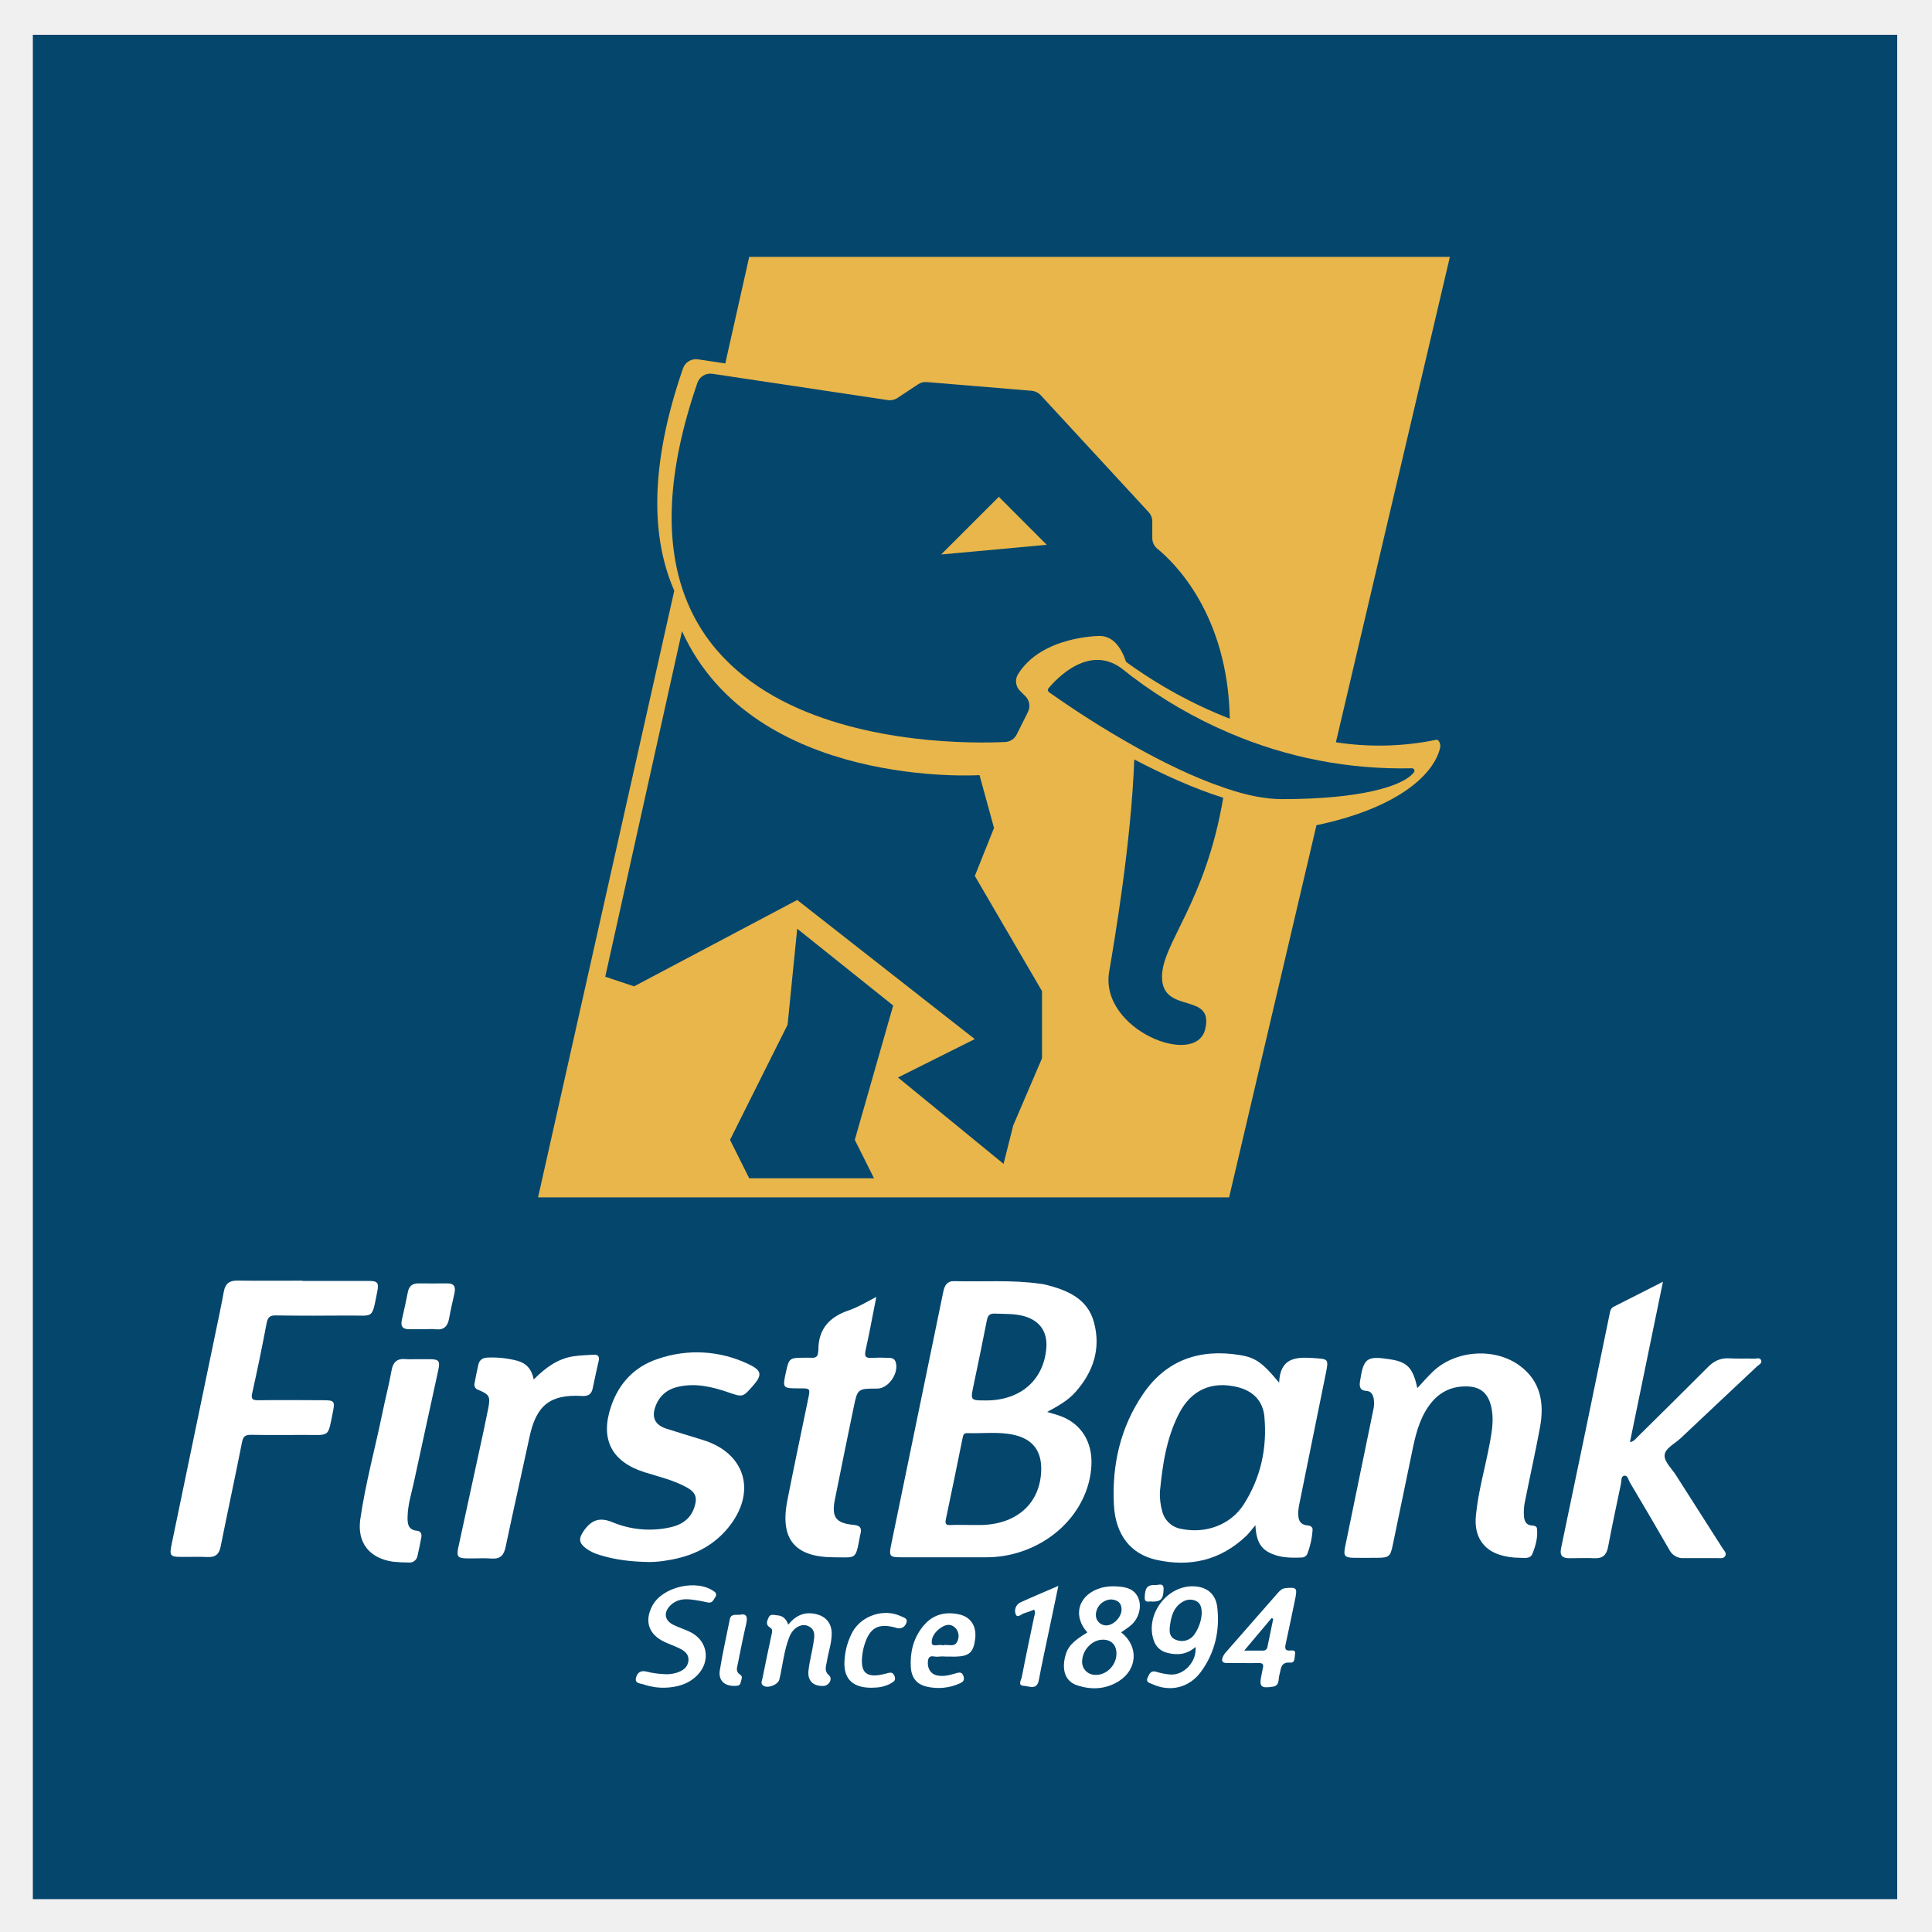
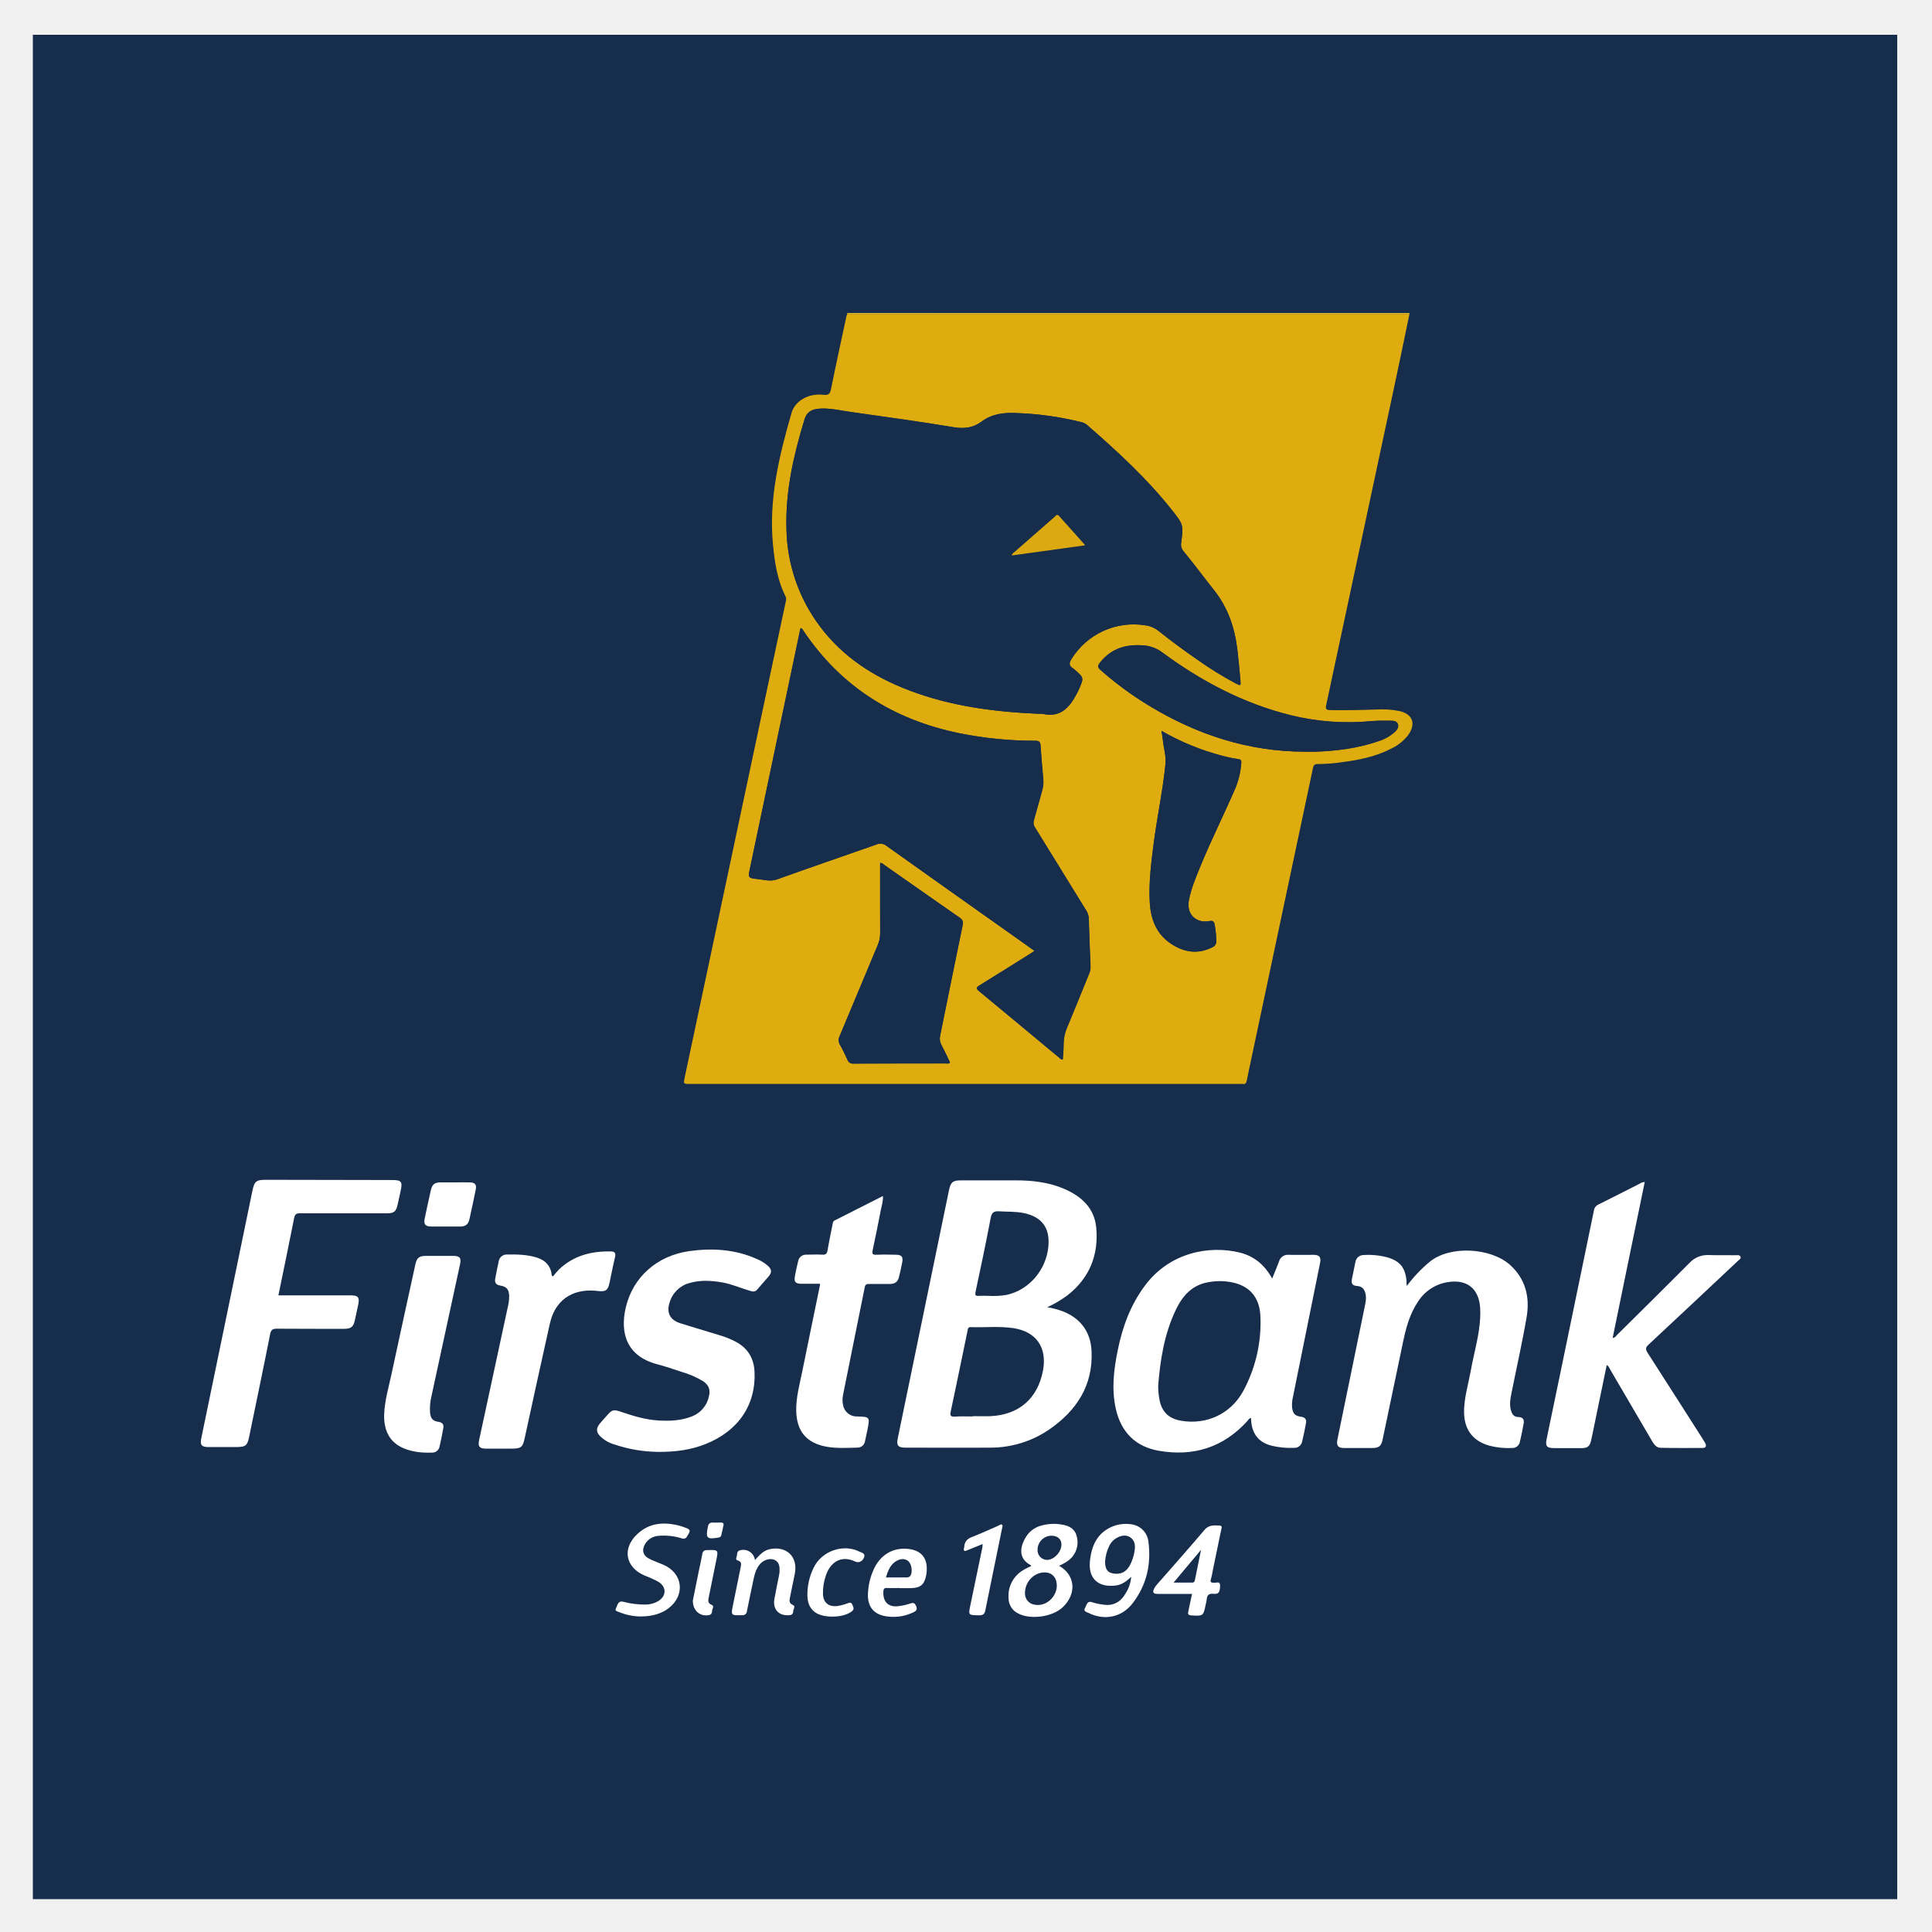
<svg xmlns="http://www.w3.org/2000/svg" viewBox="0 0 1000 1000">
-   <rect x="17" y="18" width="965" height="965" style="fill:#05466d" />
-   <path d="M743.46,382.9a146.11,146.11,0,0,1-52,1.3l59-251.25H387.79l-12.38,55.17L361.31,186a7.09,7.09,0,0,0-7.79,4.67c-17.59,51-16.33,88.09-4.52,115.08l-70.5,314H636.18L681.4,427.13c40.06-8.4,60.39-25,64-40.05C745.88,385.15,744.64,382.59,743.46,382.9Z" style="fill:#e8b64a" />
-   <path d="M599,284a7.15,7.15,0,0,1-2.58-5.51v-8.6a7.14,7.14,0,0,0-1.89-4.82l-55.84-60.5a7.31,7.31,0,0,0-4.61-2.29l-54.4-4.52a6.93,6.93,0,0,0-4.52,1.19l-10.58,7a7.18,7.18,0,0,1-5,1.14l-90.81-13.61a7.09,7.09,0,0,0-7.8,4.67C295.84,387,488.94,385.51,520.18,384.07a7.05,7.05,0,0,0,6.07-3.92l5.81-11.63a7.11,7.11,0,0,0-1.34-8.19L528,357.64a7,7,0,0,1-1.09-8.64c12.22-19.82,42.18-19.82,42.18-19.82,6.51,0,10.93,5,13.76,13.41A239.79,239.79,0,0,0,636.53,372C635.59,318.05,607.77,291.08,599,284Zm-111.87,3L517,257.15,541.8,282Z" style="fill:#05466d" />
-   <path d="M623.76,532.86c-5,19.87-54.64,0-49.67-29.81,2.78-16.39,11.47-67.36,13-109.93.05,0,.15,0,.2.09,14.41,7.51,30.55,14.91,45.85,19.73-9.14,54.25-31.69,75.31-31.69,92.6C601.41,525.41,628.73,513,623.76,532.86Z" style="fill:#05466d" />
-   <path d="M731.81,399.77c-5.51,7.23-27.77,13.86-68.3,13.86-8.55,0-18.28-2-28.42-5.4-.65-.22-1.29-.43-2-.7-15.3-5.19-31.44-13.16-45.85-21.24,0-.06-.15-.06-.2-.11a499.19,499.19,0,0,1-44.11-27.94,1.35,1.35,0,0,1-.2-2c4.12-5,21.46-23.54,38.8-9.52.45.32.84.69,1.34,1.07,1,.85,2.19,1.71,3.43,2.67a238.85,238.85,0,0,0,49.82,28.85l.4.16a226,226,0,0,0,94.24,18.19A1.29,1.29,0,0,1,731.81,399.77Z" style="fill:#05466d" />
-   <path d="M353,326.7,313.28,505.54l14.9,5,84.45-44.71,91.91,72L464.79,557.7l54.65,44.71,5-19.87,14.9-34.78V513l-34.77-59.62,9.93-24.83L507,401.21S390.28,408.66,353,326.7Z" style="fill:#05466d" />
-   <polygon points="412.63 480.7 407.66 530.38 377.86 589.99 387.79 609.86 452.38 609.86 442.44 589.99 462.31 520.44 412.63 480.7" style="fill:#05466d" />
-   <path d="M542,730.82c2.77.86,5.06,1.43,7.24,2.26,10.62,4.08,16.37,13.55,15.66,25.66-1.15,19.78-15.47,37.32-36.13,44.3a56.25,56.25,0,0,1-18.09,3q-22.26,0-44.52,0c-5.55,0-6.07-.63-5-6q13.54-65.79,27.11-131.56c.65-3.13,2-5.46,5.54-5.36,15,.4,30-.78,44.87,1.39a20.14,20.14,0,0,1,2.22.36c11.31,2.82,22,7.12,25.33,19.53,3.7,13.57-.31,25.75-9.61,36.16C552.7,725,547.56,727.8,542,730.82Zm-41,58.5c2.55,0,5.09.08,7.64,0,18.19-.7,29.84-11.61,30.29-28.34.26-10-4.42-16.15-14.18-18.31-8-1.76-16.12-.61-24.18-.89-1.87-.07-2.08,1.32-2.36,2.66-2.84,13.92-5.63,27.86-8.6,41.76-.51,2.41-.15,3.3,2.41,3.17C495,789.21,498,789.32,501,789.32Zm9.34-64.45c17.82,0,29.91-10.51,31.24-27.15.66-8.33-3.33-14.11-11.39-16.44-5-1.43-10.07-1.12-15.14-1.36-3-.14-3.79,1.1-4.29,3.68-2.18,11.15-4.51,22.27-6.83,33.39C502.26,724.87,502.23,724.87,510.31,724.87Z" style="fill:#fff" />
-   <path d="M662.07,715.67c.51-12.49,8-13.39,17.2-12.77,8.53.58,8.57.13,6.82,8.74q-6.65,32.8-13.31,65.61a32.4,32.4,0,0,0-.78,4.88c-.17,3.64.11,7.08,5,7.45,1.34.1,2.52.94,2.39,2.22a41.74,41.74,0,0,1-2.78,12.62,3.28,3.28,0,0,1-3,1.75c-5.88.24-11.76.14-17.08-2.78-4.76-2.61-6.42-7.17-6.73-13.94-2.15,2.52-3.35,4.2-4.82,5.6-13.27,12.6-29.07,16.22-46.58,12.29-13.17-3-21-12.88-21.84-28.36-1.09-20.7,3.36-40.34,15.21-57.62,12-17.54,29.33-23.33,49.9-20C650,702.7,653.55,705.4,662.07,715.67Zm-61.72,56.6a33.33,33.33,0,0,0,1.28,10.24,12.24,12.24,0,0,0,9.78,8.84c12.49,2.64,25.5-2,32.32-12.63,8.83-13.78,12.21-29.18,10.72-45.44-.75-8.14-5.85-13.28-13.73-15.27-13.38-3.36-24.09,1.31-30.42,13.57C603.72,744.33,601.7,758.24,600.35,772.27Z" style="fill:#fff" />
-   <path d="M860.74,663.43c-5.79,28.18-11.4,55.4-17.08,83,2.18-.34,3-1.8,4.08-2.84,12.16-12,24.34-24,36.39-36.1,3.06-3.08,6.42-4.65,10.79-4.41s8.69,0,13,.17c1.25,0,3-.75,3.63.81s-1.12,2.26-2.05,3.12c-13.19,12.43-26.45,24.8-39.62,37.26-3,2.85-8.12,5.19-8.29,8.88-.15,3.33,3.74,6.86,5.91,10.27q12.08,19,24.17,37.9c.75,1.18,2.25,2.35,1.22,4-.83,1.32-2.4,1-3.72,1-5.85,0-11.7,0-17.54,0A7.9,7.9,0,0,1,864,802.1c-6.7-11.69-13.56-23.3-20.44-34.9-.77-1.3-1.05-3.79-3-3.34-1.62.38-1.26,2.77-1.58,4.29-2.29,10.85-4.59,21.69-6.65,32.58-.78,4.12-2.82,6-7,5.8s-8.69,0-13,0c-3.55,0-5.15-1.23-4.31-5.26q12.66-60.45,25.09-121c.32-1.57.46-3.13,2.31-4C843.58,672.2,851.69,668,860.74,663.43Z" style="fill:#fff" />
-   <path d="M733.6,718.48c2.87-3.07,5.29-5.91,8-8.49,11.7-11.23,32.15-12.7,45.16-3,10.84,8.08,12.61,19.5,10.33,31.86-2.39,12.95-5.3,25.81-7.86,38.73a27.06,27.06,0,0,0-.44,7.13c.18,2.46,1.08,4.76,4.21,4.89,1.12,0,2.38.41,2.52,1.5.57,4.56-.66,8.94-2.31,13.07-1.17,2.92-4.32,2.13-6.79,2.13a34.34,34.34,0,0,1-9.76-1.41c-9-2.67-13.7-9.81-12.76-20.09,1.17-12.85,4.89-25.25,7.22-37.91,1.19-6.5,2.3-13,.53-19.58s-5.72-9.53-12.3-9.7c-10.11-.27-17,4.78-21.78,13.23-4.21,7.43-5.66,15.73-7.37,23.93q-4.68,22.43-9.29,44.85c-1.28,6.17-1.94,6.69-8.43,6.7-3.9,0-7.79.06-11.69,0-4.79-.08-5.52-1-4.55-5.75q7.21-35.19,14.48-70.38a15.26,15.26,0,0,0,.32-6.23c-.4-2-1.3-3.87-3.63-4-3.68-.22-3.89-2.33-3.43-5.27,1.81-11.7,3.45-12.95,15.16-11.17C728.37,704.88,731.33,707.84,733.6,718.48Z" style="fill:#fff" />
-   <path d="M156.58,663c11.38,0,22.77,0,34.16,0,4.78,0,5.45.92,4.5,5.7-2.87,14.4-1.71,12.11-14.61,12.22-12.59.1-25.18.14-37.76-.06-3.26-.06-4.3,1-4.89,4.12Q134.58,703,130.56,721c-.72,3.2.14,3.8,3.13,3.76,11.24-.14,22.48-.07,33.71,0,5.46,0,6,.5,5,5.62-2.83,13.93-1.37,12.3-14.57,12.34-9.29,0-18.58.11-27.86-.06-2.89,0-4.07.67-4.68,3.72-3.56,18.06-7.48,36.06-11.08,54.11-.8,4-2.71,5.61-6.74,5.42-4.63-.22-9.28,0-13.93-.06-5.32,0-5.9-.77-4.77-6.2q11.48-55.41,23-110.82c1.4-6.74,2.84-13.48,4.07-20.26.74-4.09,2.84-5.81,7.07-5.74,11.23.17,22.47.05,33.71.05Z" style="fill:#fff" />
-   <path d="M336.25,808.51c-10-.16-18-1.22-25.79-3.63a22.12,22.12,0,0,1-7.24-3.51c-3.77-2.94-3.72-5.2-1-9.1,3.91-5.53,8.12-7.14,14.81-4.36a49.67,49.67,0,0,0,30,2.61c5.9-1.29,10.44-4.4,12.42-10.48,1.58-4.87.64-7.58-3.9-10.11-6.87-3.84-14.53-5.57-21.94-7.91-17-5.4-23.09-17-17.35-34,4.1-12.14,12.17-20.68,24.31-24.68a61.6,61.6,0,0,1,46.82,2.73c7,3.27,7.26,5.65,2.27,11.3-5.2,5.88-5.2,5.89-12.75,3.28-8.3-2.86-16.71-4.84-25.56-2.94-5.86,1.25-10,4.57-12.09,10.27s-.25,9.57,5.64,11.49c6.27,2,12.59,3.91,18.89,5.85,22.22,6.84,28.08,27.15,13.08,45.47-8.12,9.92-18.94,14.87-31.34,16.82A55,55,0,0,1,336.25,808.51Z" style="fill:#fff" />
-   <path d="M453.58,671.3c-2,9.89-3.54,18.72-5.52,27.45-.75,3.31-.05,4.33,3.28,4.07a83.88,83.88,0,0,1,8.54,0c1.5,0,3,.23,3.65,2,2,5.68-3.54,13.87-9.42,13.91-10.18,0-10.25,0-12.27,9.79q-4.93,23.76-9.69,47.56c-1.85,9.26.45,12.32,9.79,13.21,2.8.27,4.23,1.32,3.51,4.3-.1.44-.22.87-.3,1.31-2.37,12.73-1.8,11.14-13.22,11.16-20.59,0-28.38-9.36-24.37-29.62,3.45-17.49,7.15-34.93,10.75-52.38,1.13-5.46,1.16-5.45-4.59-5.45-8.76,0-8.76,0-6.84-8.75,1.48-6.7,1.92-7.07,8.57-7.09,1.5,0,3-.1,4.49,0,2.2.18,3.46-.59,3.5-2.93,0-.29.16-.59.15-.88-.11-11,5.68-17.34,15.82-20.75C444,676.68,448.25,674,453.58,671.3Z" style="fill:#fff" />
-   <path d="M276.26,714c6.12-6.11,12.47-10.79,20.66-12,3.39-.49,6.85-.58,10.28-.81,2.43-.16,3.19,1,2.66,3.32-1.07,4.67-2.12,9.35-3.06,14.05-.62,3.06-2.31,4.17-5.41,4-16.55-1-23.79,4.74-27.29,21.11-4.07,19-8.4,38-12.41,57.08-.9,4.28-2.75,6.27-7.26,5.94-4-.29-8.09,0-12.14-.06-5.42,0-6.13-.84-5-6q5.11-23.72,10.29-47.42c1.74-8,3.53-16.1,5.12-24.18,1.23-6.25.61-7.23-5.12-9.64a2.74,2.74,0,0,1-2-3.13q.89-5.09,2.07-10.12c.57-2.38,2.4-3.4,4.69-3.45a51.14,51.14,0,0,1,15.58,1.68C272.45,705.65,275.23,708.71,276.26,714Z" style="fill:#fff" />
-   <path d="M215.71,703.51c2.1,0,4.19,0,6.29,0,5.23,0,5.91.83,4.83,5.78-4.16,19.16-8.39,38.3-12.51,57.47-1.28,6-3.2,11.88-3.35,18.07-.09,3.52,0,7.07,5,7.5,1.79.16,2.43,1.69,2.12,3.37-.61,3.23-1.27,6.46-2,9.66a4.16,4.16,0,0,1-4.63,3.39,77.18,77.18,0,0,1-8.07-.42c-12.2-1.78-18.66-9.82-16.89-22.07,2.7-18.68,7.74-36.9,11.53-55.37,1.47-7.19,3.34-14.29,4.63-21.51.78-4.38,2.85-6.31,7.28-5.91C211.8,703.66,213.76,703.51,215.71,703.51Z" style="fill:#fff" />
-   <path d="M219.38,688c-2.39,0-4.79-.06-7.19,0-3.49.11-5.05-1.19-4.17-4.89,1.15-4.8,2.11-9.65,3.12-14.48.61-2.93,2.33-4.37,5.35-4.35,4.94,0,9.89.1,14.83,0,3.87-.1,4.62,1.86,3.9,5.14-1,4.38-2,8.76-2.8,13.17-.72,3.82-2.6,5.88-6.75,5.46C223.6,687.78,221.48,688,219.38,688Z" style="fill:#fff" />
-   <path d="M643.34,860.8c-2.55,0-5.1-.09-7.64,0-3.7.16-3.66-1.64-2.28-4.15a12.91,12.91,0,0,1,1.67-2.11q13-14.88,26.06-29.75c1.19-1.35,2.29-2.61,4.37-2.8,5.52-.49,6-.06,4.93,5.29q-2.43,11.88-5,23.73c-.46,2.15-.35,3.54,2.41,3.29,1.12-.1,2.82-.21,2.47,1.6s.13,4.87-2.37,4.66c-5.36-.44-4.82,3.34-5.77,6.48-.65,2.17.33,5.4-3.45,6-6.12.92-7.12,0-5.78-6.1.25-1.17.39-2.37.7-3.53.54-2-.21-2.7-2.22-2.62C648.74,860.88,646,860.8,643.34,860.8Zm.66-6.46c4.15,0,6.81,0,9.47,0a2.19,2.19,0,0,0,2.55-1.89q1.47-7.28,3-14.55l-.85-.38Z" style="fill:#fff" />
-   <path d="M580.3,844.9c9.13,7.08,8.55,19.19-1.28,25.32-6.75,4.21-14.2,4.55-21.6,2.06-5.76-1.93-7.86-7.41-6.18-14.53,1.25-5.3,3.77-8.08,11.58-12.81-8.05-9-4.42-20,7.56-23.2a25.54,25.54,0,0,1,8-.59c4.67.25,9,1.35,10.94,6.29,1.74,4.52,0,10.48-4,13.84C583.78,842.6,582,843.68,580.3,844.9Zm-2.44,11.46c.19-4.63-2.38-7.55-6.74-7.67-5.5-.15-10.64,4.9-11,10.82a6.74,6.74,0,0,0,6.66,7.39C572.38,867.25,577.63,862.27,577.86,856.36Zm-2.65-28.5a8.25,8.25,0,0,0-8,7.73,5.36,5.36,0,0,0,5.46,5.72c3.81-.09,7.92-4.39,7.85-8.36C580.48,829.4,578.17,828.12,575.21,827.86Z" style="fill:#fff" />
-   <path d="M618.83,852.46c-4.43,3.89-9.42,4.46-14.79,3a9.51,9.51,0,0,1-6.89-6.48c-4.41-12.87,6.34-27.88,20-27.92,7.28,0,12.12,3.76,12.93,11,1.35,12-1.24,23.32-8.4,33.17-6.11,8.4-16,10.72-25.2,6.48-1.33-.61-3.6-.89-2.48-3.32.85-1.87,1.61-4,4.56-3.06a33.79,33.79,0,0,0,7,1.39C612.72,867.34,619.47,860.19,618.83,852.46ZM622,835.4c.07-3.31-.58-5.65-3-6.78-2.8-1.29-5.59-.59-8,1.21-3.61,2.7-4.71,6.74-5.34,10.93-.47,3.21-.69,6.6,3,8a7.83,7.83,0,0,0,9.57-2.81A21.21,21.21,0,0,0,622,835.4Z" style="fill:#fff" />
-   <path d="M344.08,873.56a31.82,31.82,0,0,1-10.87-1.68c-1.65-.63-4.84-.33-4-3.51.7-2.79,2.6-4,5.78-3.07a43.28,43.28,0,0,0,8,1.18,18.09,18.09,0,0,0,7.13-.63c3.16-1,5.89-2.69,6.2-6.32s-2.37-5.27-5.16-6.59c-2.43-1.16-5-2-7.43-3.19-8.07-3.88-10.27-10.74-6.06-18.66,5.24-9.83,23-13.89,31.91-7.37a1.91,1.91,0,0,1,.59,3c-.91,1.51-1.53,3.26-4,2.68a73.55,73.55,0,0,0-8.84-1.52c-3.69-.41-7.21.17-10.06,2.81-4,3.71-3.44,8.08,1.42,10.41,2.69,1.29,5.57,2.21,8.28,3.48,9.2,4.32,11.15,15,4.07,22.4C356.17,872,350,873.35,344.08,873.56Z" style="fill:#fff" />
-   <path d="M408,840.91c3.92-4.87,8.5-6.76,14.18-5.5,5.28,1.16,8.28,4.74,8.31,10.16,0,5-1.79,9.69-2.53,14.56-.36,2.34-1.54,4.62,1.11,7,2.1,1.85,0,5.43-2.9,5.52-5.28.18-8.29-2.69-7.7-8,.53-4.74,1.82-9.39,2.56-14.12.52-3.36,1.36-7.11-2.82-8.94-3.38-1.47-7.68.89-9.54,5.45-2.9,7.11-3.49,14.82-5.27,22.23-.68,2.83-6.25,4.93-8.5,3.09-1.33-1.08-.47-2.54-.23-3.75,1.46-7.34,3-14.65,4.57-22,.3-1.47,1-3.22-.55-4.12-2.72-1.58-1.58-3.64-.8-5.4.85-1.92,2.8-1.12,4.4-1C405.08,836.26,406.9,837.8,408,840.91Z" style="fill:#fff" />
-   <path d="M489.58,857.43a19.35,19.35,0,0,0-4,.05c-1.85.4-4.79-1.64-5.27,2.18s1.4,6.86,4.78,7.55c3.18.66,6.25-.1,9.29-1,1.73-.52,3.46-1.23,4.33,1.36s-.82,3.27-2.5,4a26.78,26.78,0,0,1-16.73,1.39c-5-1.22-7.72-4.55-8.05-10.11-.44-7.52,1.28-14.62,6-20.68,4.92-6.37,11.54-8.27,19.22-6.51,5.91,1.36,8.9,6.18,8.1,12.62-.87,7-3.06,9-10.16,9.19C492.88,857.45,491.23,857.42,489.58,857.43ZM488,851.61c2.63-.83,6.36,1.58,7.73-2.57a6,6,0,0,0-1.79-6.93c-2.18-1.75-4.55-1.14-6.67.21-2.92,1.86-5.25,4.85-5,8C482.48,852.73,486,850.9,488,851.61Z" style="fill:#fff" />
-   <path d="M535.25,833.15a41.4,41.4,0,0,1-5,1.81c-1.53.36-3.58,2.83-4.5.64a4.87,4.87,0,0,1,2.35-6.18c6.19-2.82,12.48-5.44,19.7-8.57-1.73,8.28-3.26,15.54-4.77,22.81-1.8,8.63-3.71,17.24-5.32,25.91-1,5.5-5.17,3.13-7.83,3-3.31-.15-1.27-3-1-4.54,2-10.41,4.24-20.8,6.38-31.19C535.57,835.7,536.09,834.54,535.25,833.15Z" style="fill:#fff" />
-   <path d="M451,873.57c-10.22,0-14.87-5.12-13.79-15.25a35.23,35.23,0,0,1,4.08-13.69c4.75-8.48,16.33-12.24,25-8.08,1.4.67,3.95,1.12,2.75,3.67a3.89,3.89,0,0,1-5.11,2.35c-9.39-2.69-13.87-.12-16.66,9.33a26,26,0,0,0-.77,3.5c-1.65,10.56,1.78,13.61,12.14,10.83,1.75-.47,3.48-1.19,4.4,1.36s-1,3.13-2.5,4C457.77,873,455.15,873.55,451,873.57Z" style="fill:#fff" />
-   <path d="M382.77,835.82c4-.91,4.21,1.36,3.42,4.83-1.57,6.84-2.95,13.72-4.31,20.6-.39,2-1.26,4,1.23,5.56,1.63,1,.5,2.75.23,4.12-.35,1.72-1.81,1.66-3.19,1.69-5.26.08-8.41-2.89-7.57-8.12,1.42-8.84,3.42-17.58,5.16-26.36C378.29,835.38,380.44,835.86,382.77,835.82Z" style="fill:#fff" />
-   <path d="M596.41,829c-1.29-.52-4,1.29-3.91-2.29.17-5,1.35-6.49,5.68-6.31,1.54.06,4.21-1.36,4.1,2.19C602.13,827.6,600.94,829,596.41,829Z" style="fill:#fff" />
+   <rect x="17" y="18" width="965" height="965" style="fill:#162d4c" />
+   <path d="M438.53,162.49l0-.49h291l0,.51Z" style="fill:#e4b935" />
+   <path d="M438.53,162.49l291,0c-2.2,10.58-4.36,21.17-6.61,31.74Q710,254.9,697,315.53c-3.5,16.43-7,32.87-10.54,49.28-.45,2-.25,2.71,2,2.74,8,.12,16,0,24-.31a47.22,47.22,0,0,1,11.69.76c7,1.48,8.95,6.53,4.76,12.4a23.88,23.88,0,0,1-8.88,7.12c-7.89,4.07-16.43,5.81-25.12,6.94a86.47,86.47,0,0,1-12.94,1c-1.68,0-2.11.78-2.39,2.13q-4,19-8.07,38.08L646.82,552.09c-.5,2.36-1,4.71-1.47,7.09-.24,1.34-.72,2.15-2.25,1.87a6.51,6.51,0,0,0-1.25,0H357.12c-3.44,0-3.43,0-2.69-3.52q21.38-100.68,42.74-201.36,4.77-22.46,9.57-44.9a3.63,3.63,0,0,0-.16-2.63c-4.25-8.41-5.6-17.54-6.49-26.76-2.27-23.44,3.18-45.83,9.57-68.05,1.85-6.4,8.81-10.34,16.4-9.48,2.79.31,3.59-.45,4.11-3.09,2.53-12.64,5.3-25.23,8-37.84A5.53,5.53,0,0,1,438.53,162.49Zm99,207a10.46,10.46,0,0,1,2.24,0c9.14,2.08,13.82-3.32,17.52-10.37.42-.81.85-1.63,1.21-2.46,2.57-5.85,2.56-5.86-2.17-10a8,8,0,0,0-1-.8c-2.07-1.26-2.06-2.61-.79-4.67a37.85,37.85,0,0,1,38.37-17.53,13.87,13.87,0,0,1,6.91,3c6.5,5.21,13.22,10.12,20.08,14.86a184.26,184.26,0,0,0,19.72,12.21c2.53,1.32,2.67,1.26,2.44-1.46q-.66-7.71-1.53-15.41c-1.29-11.54-4.78-22.17-12.16-31.44-5.29-6.64-10.32-13.49-15.72-20.05a5.06,5.06,0,0,1-1.29-4.26c1.2-9.46,1.22-9.52-4.68-17-13-16.48-28.44-30.6-44.22-44.34a7.34,7.34,0,0,0-3.16-1.38A160.58,160.58,0,0,0,526,213.82c-6.52-.3-12.56.42-17.91,4.42-4.37,3.27-9,3.81-14.49,2.9-17.72-2.95-35.53-5.37-53.32-7.89-5.18-.73-10.31-2-15.6-1.74-4.55.21-7.08,1.79-8.23,5.54-5.67,18.52-10,37.31-9.37,56.86a86.34,86.34,0,0,0,17.08,50c12,16.18,28.24,26.56,46.81,33.59C492.38,365.58,514.76,368.47,537.48,369.45Zm-2,122.73c-1.05.69-1.74,1.15-2.44,1.59-8.67,5.44-17.33,10.9-26.05,16.26-1.76,1.08-1.84,1.64-.2,3,14,11.55,27.94,23.19,41.91,34.79.35.3.67.81,1.41.46.15-2.58.45-5.23.41-7.88a21.12,21.12,0,0,1,1.85-8.68c3.89-9.28,7.61-18.63,11.43-27.94a8.17,8.17,0,0,0,.65-3.62c-.34-8.24-.66-16.48-.91-24.72a8.09,8.09,0,0,0-1.31-4.19c-8.84-14.3-17.62-28.63-26.49-42.92a4.44,4.44,0,0,1-.56-3.94c1.48-5.11,2.82-10.26,4.29-15.38a16.44,16.44,0,0,0,.5-6.16c-.52-5.64-1-11.28-1.39-16.93-.11-1.88-.64-2.5-2.63-2.51a199.44,199.44,0,0,1-39.44-3.91c-33.81-7-61.06-23.92-80.5-52.79-.39-.57-.58-1.39-1.62-1.62-.11.47-.23.93-.33,1.39q-12.94,61.38-25.87,122.78c-1.08,5.11-1.08,5.17,4.06,5.71,3.32.35,6.48,1.41,10,.13,17.05-6.13,34.21-11.95,51.31-18a5,5,0,0,1,5.24.66q34.05,24.3,68.24,48.42Zm-79.94-45.57c0,12.24,0,24.31,0,36.39a14.93,14.93,0,0,1-1.19,6c-6.6,15.71-13.12,31.46-19.74,47.17a4.74,4.74,0,0,0,.18,4.67c1.4,2.46,2.64,5,3.79,7.59a3,3,0,0,0,3.17,2.06c15.92-.09,31.83,0,47.74-.07.69,0,1.48.32,2.22-.49-1.46-3-2.87-6.11-4.45-9.11a6.65,6.65,0,0,1-.68-4.75c3.9-19.06,7.7-38.15,11.66-57.2.4-1.89,0-2.83-1.5-3.88q-19.58-13.63-39.09-27.36A3.41,3.41,0,0,0,455.51,446.61Zm220.15-57.54c1.83,0,3.66.06,5.49,0,10.93-.44,21.72-1.79,32.12-5.39a22.72,22.72,0,0,0,8.64-4.83c1.18-1.13,2.25-2.46,1.56-4.17-.61-1.52-2.26-1.63-3.64-1.64-3.33,0-6.68-.09-10,.21A124.72,124.72,0,0,1,668,370.18c-24.36-6.05-46.07-17.54-66.15-32.3a18.1,18.1,0,0,0-9-3.71c-9.37-1-17.51,1.17-23.57,8.93-1.12,1.43-1.15,2.34.32,3.64a172.25,172.25,0,0,0,24.89,18.35C619.39,380.27,646.24,389.09,675.66,389.07ZM601.2,378.29c.26,1.74.5,3,.63,4.35.41,4.3,1.82,8.48,1.39,12.86-1.32,13.43-4.18,26.63-5.94,40-1.36,10.41-2.75,20.83-2.19,31.35.45,8.5,3.21,16.16,10.42,21.21,6.8,4.76,14.27,6.21,22.12,2.16a3.13,3.13,0,0,0,1.9-3.16,48.75,48.75,0,0,0-.83-8.43c-.35-1.76-.92-2.22-2.82-1.88-7.06,1.27-11.91-3.81-10.53-10.82,1.21-6.16,3.66-11.9,6-17.67,5.69-13.85,12.45-27.23,18.36-41a42.17,42.17,0,0,0,2.75-12.11c.16-1.36,0-2.06-1.7-2.28a71.49,71.49,0,0,1-8.3-1.72A126.82,126.82,0,0,1,601.2,378.29Z" style="fill:#dfac0f" />
+   <path d="M542.06,676.62a42.31,42.31,0,0,1,8.57,2.32c9.08,3.79,13.92,10.82,14.36,20.41.82,17.71-7.71,30.72-21.79,40.47a53.74,53.74,0,0,1-30.78,9.48c-14.57.11-29.15,0-43.73,0-3.9,0-4.78-1.1-4-4.88q13.23-64.11,26.47-128.22c.9-4.39,2-5.25,6.4-5.25,9.41,0,18.82,0,28.24,0,8.71,0,17.3,1,25.36,4.55,8.74,3.85,15.3,9.89,16.24,19.85,1.34,14.21-3.45,26.16-14.9,35.12A59.09,59.09,0,0,1,542.06,676.62Zm-38.57,56.53V733c3.08,0,6.16.13,9.23,0,14.79-.71,24.49-9.24,27.16-23.78,2.16-11.82-3.58-20-15.37-21.78-7.36-1.09-14.79-.26-22.18-.52-1.22,0-1.29.68-1.46,1.52-.82,4.07-1.67,8.14-2.52,12.2-2.08,10-4.12,20-6.27,30-.44,2-.06,2.75,2.18,2.6C497.32,733,500.41,733.15,503.49,733.15Zm8.3-62.41a40.38,40.38,0,0,0,9.44-.54c11.49-2.63,20.26-12.86,21.4-25,.91-9.65-3.34-15.39-12.79-17.33-4.19-.86-8.44-.62-12.66-.89-2.9-.19-3.88.69-4.43,3.58-2.41,12.72-5.08,25.39-7.8,38.06-.43,2,.17,2.23,1.85,2.12S510.12,670.74,511.79,670.74Z" style="fill:#fff" />
+   <path d="M658.47,661.78c1.31-3.25,2.52-6,3.52-8.77a4.71,4.71,0,0,1,5.06-3.51c4.25.09,8.5,0,12.75,0,3.15,0,4.07,1.17,3.47,4.18q-7,34.59-14,69.19a17.35,17.35,0,0,0-.48,5.7c.43,3.2,1.5,4.33,4.7,4.75,2,.26,2.84,1.36,2.5,3.24-.57,3.19-1.23,6.37-2,9.52a4,4,0,0,1-4.13,3.32,41.75,41.75,0,0,1-11.9-1.16c-6.15-1.62-9.51-5.59-10.29-12-.09-.73-.12-1.47-.19-2.33-1.08.26-1.46,1.16-2,1.78-12.4,13.54-27.76,18.34-45.66,15.23-12.06-2.1-19.56-9.63-22.26-21.66-2.31-10.25-1.07-20.37,1-30.46,2.44-12,6.55-23.31,14-33.29,12.87-17.39,33.59-21.08,49.35-17.13C649.2,650.27,654.58,654.69,658.47,661.78Zm-59,55.45a39.71,39.71,0,0,0,.58,6.73c1.09,6.64,4.75,10.32,11.39,11.43,13,2.18,25.44-3.47,31.91-15.13a74.38,74.38,0,0,0,9.06-38.37c-.23-9.46-4.72-15.33-12.68-17.66a31.54,31.54,0,0,0-14.33-.55c-8.42,1.42-13.33,7.06-16.77,14.24C602.67,690.34,600.55,703.67,599.47,717.23Z" style="fill:#fff" />
+   <path d="M851.32,611.8Q847.17,632,843,652.12c-2.76,13.43-5.51,26.86-8.29,40.38,1.3-.08,1.72-1,2.33-1.6,12.49-12.37,25-24.72,37.4-37.18a12.72,12.72,0,0,1,10-4.11c4.57.17,9.16,0,13.74.09,1,0,2.26-.27,2.7.73s-.78,1.7-1.47,2.34q-23,21.65-46.14,43.22c-1.62,1.51-1.62,2.45-.47,4.23,9.56,14.81,19,29.7,28.51,44.56.45.7.9,1.41,1.29,2.13.82,1.5.37,2.55-1.33,2.56-7.25,0-14.5.07-21.74-.09-2.17,0-3.42-1.77-4.48-3.58q-10.79-18.54-21.66-37c-.44-.75-.65-1.71-1.76-2.23-2.06,10-4.09,19.87-6.14,29.76-.64,3.1-1.25,6.2-1.95,9.28s-1.87,3.91-4.86,3.93c-4.66,0-9.33,0-14,0-4.16,0-4.94-.92-4.11-4.91,2.56-12.37,5.16-24.74,7.72-37.12Q816.71,667,825,626.61a4,4,0,0,1,2.36-3.16c7.15-3.54,14.24-7.2,21.36-10.79A4.54,4.54,0,0,1,851.32,611.8Z" style="fill:#fff" />
+   <path d="M728.13,665.64a74,74,0,0,1,11.92-12.57c10.51-8.6,31.81-7.26,41.69,1.77,8,7.33,10.17,16.72,8.44,26.9-2.25,13.19-5.24,26.25-7.85,39.38-.57,2.85-1.11,5.74-.32,8.66.55,2.05,1.43,3.7,4,3.68,2.16,0,3,1.32,2.64,3.31-.57,3.18-1.21,6.37-1.95,9.52a3.89,3.89,0,0,1-4,3.18,38.39,38.39,0,0,1-11.88-1.21c-9-2.53-13.44-9-13-19,.29-6.79,2.28-13.27,3.47-19.89,1.62-9,4.33-17.8,4.83-27a43.57,43.57,0,0,0,0-5.48c-.7-10.1-7-14.92-16.91-13.24a22.23,22.23,0,0,0-15.2,10c-4.46,6.54-6.35,14-7.93,21.62q-5.17,24.9-10.43,49.8c-.74,3.5-1.93,4.41-5.51,4.42-4.83,0-9.67,0-14.5,0-3.07,0-4-1.26-3.42-4.28q7-34.21,14.06-68.42c.52-2.52,1.14-5,.38-7.64-.6-2-1.68-3.3-4-3.49-2.79-.23-3.39-1.2-2.83-4s1.12-5.55,1.7-8.31a4.26,4.26,0,0,1,4.33-3.75A38.1,38.1,0,0,1,718,650.78c6.59,1.91,9.34,5.28,10,12.1C728,663.6,728,664.32,728.13,665.64Z" style="fill:#fff" />
+   <path d="M144.09,670.48h15.1c7.5,0,15,0,22.5,0,3.61,0,4.48,1.06,3.77,4.6-.56,2.77-1.16,5.53-1.78,8.29-.79,3.48-2,4.44-5.79,4.44-11.5,0-23,0-34.49-.08-2.19,0-3.1.42-3.57,2.79-3.48,17.62-7.18,35.19-10.79,52.79-1,5-1.8,5.68-7,5.68-4.75,0-9.5,0-14.24,0-3.44,0-4.33-1.11-3.63-4.49q6.3-30.54,12.63-61.06,6.9-33.35,13.76-66.69c1.12-5.44,1.87-6.1,7.49-6.09l65,.12c4.64,0,5.34.85,4.39,5.28-.56,2.6-1.09,5.21-1.71,7.8-.77,3.23-1.91,4.13-5.23,4.13-15,0-30,0-45,0-2,0-2.84.37-3.26,2.5C149.64,643.74,146.86,657,144.09,670.48Z" style="fill:#fff" />
+   <path d="M340.8,751.5a73.55,73.55,0,0,1-23.25-4,17.19,17.19,0,0,1-7-4.21c-2-2.09-2-4-.25-6.24,1.14-1.43,2.41-2.75,3.63-4.13,3-3.43,3.5-3.55,8-2,6.24,2.1,12.52,4,19.15,4.33,5.87.31,11.64.08,17.18-2.18a14.11,14.11,0,0,0,8.66-10.25c.93-3.61-.12-6.1-3.29-8.1a47.07,47.07,0,0,0-10.74-4.62c-4.26-1.38-8.51-2.87-12.84-4-15.5-4.13-19.23-15.82-16.2-29.13,3.61-15.85,16.15-27,32.82-29.38,11.87-1.67,23.59-1,34.77,3.93a20.79,20.79,0,0,1,6.13,3.76c1.86,1.78,2,3.26.4,5.23-2,2.38-4.08,4.62-6.07,7-1,1.17-2.09,1.09-3.37.72-4.87-1.39-9.52-3.52-14.53-4.43-5.71-1-11.43-1.35-17.07.27a14.66,14.66,0,0,0-10.31,10c-1.8,5.35.17,9.17,5.55,10.86,6.66,2.09,13.35,4.07,20,6.1a42.59,42.59,0,0,1,9.63,4c5.62,3.35,8.4,8.38,8.73,14.81.89,17.26-8.4,30.95-25.52,37.67C357.66,750.39,350,751.53,340.8,751.5Z" style="fill:#fff" />
+   <path d="M424.38,664.49c-3.05,0-6.13,0-9.2,0-3.56,0-4.35-.93-3.67-4.34.49-2.45,1-4.89,1.59-7.31a4.11,4.11,0,0,1,4.3-3.43c2.75,0,5.51-.16,8.25,0,1.84.13,2.4-.57,2.69-2.27.76-4.5,1.74-9,2.6-13.47.16-.82.23-1.57,1.14-2,8.23-4.14,16.45-8.32,24.91-12.61.22,2.69-.65,4.94-1.08,7.22-1.31,7-2.74,13.87-4.22,20.79-.39,1.81-.12,2.5,1.95,2.39,3.4-.17,6.83-.08,10.24,0,2.76.05,3.62,1.05,3.13,3.78s-1.08,5.21-1.71,7.79-2.23,3.57-4.74,3.55c-3.58,0-7.17,0-10.75,0-1.28,0-1.93.29-2.21,1.65q-5.57,27.9-11.24,55.76a12.48,12.48,0,0,0,.31,6.42,7.14,7.14,0,0,0,6.94,4.75c6.61.17,6.67.23,5.41,6.74-.39,2-.83,4.07-1.3,6.09a3.86,3.86,0,0,1-3.87,3.29c-5.32.13-10.69.48-16-.46-10.4-1.86-15.55-8-15.73-18.68-.12-7,1.79-13.67,3.16-20.43,3-14.83,6.09-29.65,9.13-44.48A2.78,2.78,0,0,0,424.38,664.49Z" style="fill:#fff" />
+   <path d="M286.31,660.57A46.29,46.29,0,0,1,289.4,657c7.47-7.08,16.6-9.45,26.62-9.26,2,0,2.87.64,2.33,2.89-1.08,4.44-1.91,8.94-2.87,13.41-.85,4-2.16,4.66-6.15,4.17-10.23-1.25-21.42,2.27-24.75,17-4.44,19.7-8.69,39.45-13,59.18-1,4.71-1.88,5.43-6.76,5.42-4.41,0-8.83,0-13.24,0-3.45,0-4.3-1.11-3.57-4.51q7.37-34.26,14.76-68.5a23.83,23.83,0,0,0,.78-6.17c-.16-3.32-1.36-4.7-4.69-5.24-2-.32-2.94-1.44-2.55-3.48.57-3,1.14-6,1.82-9a4.15,4.15,0,0,1,4.21-3.58c5.16-.08,10.33,0,15.34,1.53,4.66,1.42,7.52,4.42,7.92,9.48Z" style="fill:#fff" />
+   <path d="M198.83,732.34c.21-7.13,2.27-13.94,3.75-20.84,4.07-19,8.25-38,12.4-57,.76-3.49,2-4.44,5.5-4.46q7,0,14,0c3.51,0,4.36,1,3.63,4.39q-7.37,34.14-14.79,68.26a27.48,27.48,0,0,0-.73,8.43c.3,3.19,1.43,4.4,4.51,4.86,1.84.28,2.69,1.37,2.38,3.12-.58,3.28-1.24,6.54-2,9.77a3.82,3.82,0,0,1-3.81,3c-5,.16-10-.24-14.7-2.23C202,746.74,198.65,740.88,198.83,732.34Z" style="fill:#fff" />
+   <path d="M548.19,810.46c8.44,4.79,9.18,14.4,2,21.33-5.24,5.1-16.68,6.74-23.18,3.34a8.83,8.83,0,0,1-5-8.07,15.43,15.43,0,0,1,7.71-14.43c1.25-.78,2.62-1.37,3.92-2,0-.19,0-.42-.08-.46-7.11-3.68-5.53-10.43-1.81-15.72a13.24,13.24,0,0,1,7.61-4.91,23.89,23.89,0,0,1,10.4-.4c3.32.55,6.36,1.93,7.39,5.49A11.7,11.7,0,0,1,555,805.84C553.23,807.92,550.89,809.17,548.19,810.46Zm-17.66,14.1a5.77,5.77,0,0,0,4.87,6c6.61,1.42,13-5.34,11.35-12a5.82,5.82,0,0,0-5.7-4.67C535.42,813.65,530.51,818.61,530.53,824.56Zm13.83-29.68a7.27,7.27,0,0,0-7.32,7.23,5,5,0,0,0,4.79,5.3c3.65.06,7.5-4,7.58-7.91C549.46,796.76,547.42,794.9,544.36,794.88Z" style="fill:#fff" />
+   <path d="M594.44,798.14a10.18,10.18,0,0,0-8.39-9.09,18.62,18.62,0,0,0-9.36.73c-8.62,3.11-11.75,10.13-12.56,18.42-.85,8.92,4.33,13.52,13.27,12.48,3.38-.4,5.71-2.29,8.11-4.5a18.47,18.47,0,0,1-2.69,8.21c-2.59,4.68-6.46,7.06-11.94,6.14a28.57,28.57,0,0,1-5.35-1.14c-3-1.13-3.07,1.52-3.92,2.89-1.06,1.71.79,2.08,1.77,2.56,8.27,4.11,17.35,2.34,23-5.16C593.46,820.41,595.94,809.66,594.44,798.14Zm-7.16,4.43a22,22,0,0,1-2.67,8c-1.58,2.59-3.75,4.15-6.94,4-4-.1-5.75-1.89-5.66-6.47a21.19,21.19,0,0,1,2.08-7.82,9.07,9.07,0,0,1,3.56-4.06c2.33-1.35,4.9-2.08,7.31-.54S587.73,799.87,587.28,802.57Z" style="fill:#fff" />
+   <path d="M617,825H599.3c-2.45,0-2.92-.77-1.8-3a10.64,10.64,0,0,1,1.62-2.18c8.09-9.28,16.31-18.45,24.24-27.86,2.33-2.77,5-2.48,7.89-2.33,1.63.08,1,1.43.81,2.31q-2.12,10.38-4.28,20.74a41.8,41.8,0,0,1-1,4.63c-.57,1.76.21,1.86,1.65,1.94,1.13.06,3.14-1,3.09,1.5-.07,3.4-.81,4.48-3.35,4.21s-3.43.74-3.59,3a21.08,21.08,0,0,1-.49,2.44c-1.25,6.12-1.25,6.07-7.5,5.73-1.55-.09-1.83-.71-1.55-2C615.69,831.2,616.3,828.27,617,825Zm4.68-22.84-14.25,17c3.62,0,6.57,0,9.52,0a1.34,1.34,0,0,0,1.52-1.26C619.47,812.9,620.5,807.88,621.67,802.15Z" style="fill:#fff" />
+   <path d="M331.75,836.68a29.46,29.46,0,0,1-11.13-2.2c-.88-.38-2.61-.61-1.82-2s.93-4.09,3.75-3.42a43.77,43.77,0,0,0,11.84,1.46,13.14,13.14,0,0,0,6-1.61c4.65-2.6,4.82-7.56.22-10.27a60,60,0,0,0-7-3.16c-9.87-4.25-11.7-13.88-3.87-21.34,6.3-6,13.89-6.51,21.92-4.45.72.19,1.42.45,2.13.69,3.81,1.31,3.88,1.59,1.8,4.88a2,2,0,0,1-2.66,1,31.64,31.64,0,0,0-12.08-1.32A8.74,8.74,0,0,0,334,799c-2,3.25-1.26,6.2,2.15,7.87,2.31,1.13,4.75,2,7.11,3,10.18,4.32,11.62,15.68,2.88,22.5C342.5,835.17,337.69,836.65,331.75,836.68Z" style="fill:#fff" />
+   <path d="M390.76,807.48c2.33-2.51,4.28-4.88,7.53-5.6,8.81-1.94,14.89,3.94,13.09,12.76-.84,4.15-1.73,8.29-2.53,12.45-.28,1.48-.45,2.81,1.54,3.63,1.56.64.21,2.19.16,3.33a1.8,1.8,0,0,1-1.81,1.94c-5.46.62-8.88-2.89-7.92-8.33.72-4.09,1.6-8.15,2.4-12.23a12,12,0,0,0,.27-2c.07-2.37,0-4.77-2.51-6-2.16-1.07-5.55-.16-7.49,2s-2.83,5-3.43,7.9c-1.16,5.53-2.36,11.05-3.45,16.6a2.19,2.19,0,0,1-2.5,2.09c-5.85.14-5.84.19-4.66-5.54q1.95-9.53,3.87-19.05c.31-1.55.75-3.19-1.54-3.77-1-.26-.78-1.21-.52-1.87.46-1.15-.11-2.82,1.65-3.32A6.07,6.07,0,0,1,390.76,807.48Z" style="fill:#fff" />
+   <path d="M465.71,821.94c-2.16,0-4.34.11-6.49,0-1.6-.1-2,.58-2,2-.21,5.26,2.63,8.05,7.84,7.41a32.49,32.49,0,0,0,6.3-1.44c1.59-.53,2.18,0,2.81,1.35s.35,2.39-1,3.07a23.66,23.66,0,0,1-13.32,2.42c-7.75-.76-11.26-5.25-10.53-13.05a33.53,33.53,0,0,1,3.29-12.2c3.83-7.63,11-11.15,19.22-9.5,4.78,1,7.6,4.13,7.84,9a18.62,18.62,0,0,1-.3,4.47c-1,4.82-3,6.45-7.91,6.55-1.91,0-3.83,0-5.74,0Zm-7.17-5.47h10.67a2.18,2.18,0,0,0,2.1-1c1.08-1.85.57-5.73-1-7.25s-3.91-1.64-6.23-.32C460.83,809.73,459.64,813,458.54,816.47Z" style="fill:#fff" />
+   <path d="M235.37,612c2.66,0,5.32-.06,8,0,2.42.07,3.37,1.18,2.91,3.5q-1.56,7.82-3.3,15.58c-.61,2.67-2,3.76-4.8,3.78-5,0-10,0-15,0-3.12-.05-4-1.24-3.33-4.28,1-4.87,2.08-9.74,3.17-14.59.65-2.9,1.94-3.93,4.85-4,2.49,0,5,0,7.48,0Z" style="fill:#fff" />
+   <path d="M508.61,799.17c-2.7,1.12-5.12,2.13-7.56,3.1-.6.24-1.47.66-1.84.42-.72-.46-.15-1.37-.11-2.09.15-2.6,1.48-4.11,4-5.06,4.58-1.76,9-3.85,13.53-5.78.66-.29,1.39-1,2-.58s.09,1.39,0,2.07c-2.87,14.1-5.79,28.19-8.63,42.29-.38,1.89-1.22,2.57-3.19,2.54-5.69-.08-5.65,0-4.48-5.55,2.08-9.84,4.1-19.7,6.14-29.55C508.54,800.51,508.53,800,508.61,799.17Z" style="fill:#fff" />
+   <path d="M417.91,824.72a31.76,31.76,0,0,1,3.22-13.24c4.17-8.7,15.29-12.61,23.78-8.33,1.08.55,3.09.83,2.38,2.82-.81,2.22-2.78,3.17-4.72,2.25-7.65-3.6-13.06.93-15.11,7.31a26.64,26.64,0,0,0-1.48,9.8c.26,4.14,2.83,6.34,7,6a25.05,25.05,0,0,0,5.78-1.48c1-.33,1.9-.65,2.41.74.42,1.15,1.23,2.15-.14,3.32-4.21,3.59-15.07,3.87-19.4.41C418.47,831.86,417.83,828.42,417.91,824.72Z" style="fill:#fff" />
+   <path d="M358.61,828.47c.92-4.59,2-10,3.13-15.49.58-2.85,1.26-5.68,1.76-8.54a2.18,2.18,0,0,1,2.49-2.1c5.91-.18,5.88-.23,4.7,5.47-1.31,6.35-2.61,12.69-3.86,19.05-.3,1.54-.59,3,1.56,3.83,1.52.58.23,2,.18,3.11s-.35,1.92-1.62,2.17C362.46,836.85,358.61,833.82,358.61,828.47Z" style="fill:#fff" />
+   <path d="M370.74,788.07c1,0,1.77,0,2.51,0s1.41.32,1.26,1.16c-.34,1.87-.76,3.72-1.22,5.56-.18.7-.82.94-1.52,1.07-5.9,1.06-6.58.23-5.38-5.56C367,787.16,369.26,788.34,370.74,788.07Z" style="fill:#fff" />
+   <path d="M537.48,369.45c-22.72-1-45.1-3.87-66.53-12-18.57-7-34.81-17.41-46.81-33.59a86.34,86.34,0,0,1-17.08-50c-.59-19.55,3.7-38.34,9.37-56.86,1.15-3.75,3.68-5.33,8.23-5.54,5.29-.26,10.42,1,15.6,1.74,17.79,2.52,35.6,4.94,53.32,7.89,5.48.91,10.12.37,14.49-2.9,5.35-4,11.39-4.72,17.91-4.42a160.58,160.58,0,0,1,33.31,4.65,7.34,7.34,0,0,1,3.16,1.38c15.78,13.74,31.19,27.86,44.22,44.34,5.9,7.46,5.88,7.52,4.68,17a5.06,5.06,0,0,0,1.29,4.26c5.4,6.56,10.43,13.41,15.72,20.05,7.38,9.27,10.87,19.9,12.16,31.44q.87,7.69,1.53,15.41c.23,2.72.09,2.78-2.44,1.46a184.26,184.26,0,0,1-19.72-12.21c-6.86-4.74-13.58-9.65-20.08-14.86a13.87,13.87,0,0,0-6.91-3,37.85,37.85,0,0,0-38.37,17.53c-1.27,2.06-1.28,3.41.79,4.67a8,8,0,0,1,1,.8c4.73,4.1,4.74,4.11,2.17,10-.36.83-.79,1.65-1.21,2.46-3.7,7-8.38,12.45-17.52,10.37A10.46,10.46,0,0,0,537.48,369.45Zm24.24-87.21-13.51-15.16c-1.13-1.27-1.75,0-2.41.54q-10.26,8.94-20.48,17.94c-.58.51-1.44.85-1.56,1.95Z" style="fill:#162d4c" />
+   <path d="M535.45,492.18l-8.41-6Q492.9,462,458.8,437.79a5,5,0,0,0-5.24-.66c-17.1,6-34.26,11.83-51.31,18-3.55,1.28-6.71.22-10-.13-5.14-.54-5.14-.6-4.06-5.71Q401.09,387.86,414,326.47c.1-.46.22-.92.33-1.39,1,.23,1.23,1.05,1.62,1.62,19.44,28.87,46.69,45.83,80.5,52.79a199.44,199.44,0,0,0,39.44,3.91c2,0,2.52.63,2.63,2.51.35,5.65.87,11.29,1.39,16.93a16.44,16.44,0,0,1-.5,6.16c-1.47,5.12-2.81,10.27-4.29,15.38a4.44,4.44,0,0,0,.56,3.94c8.87,14.29,17.65,28.62,26.49,42.92a8.09,8.09,0,0,1,1.31,4.19c.25,8.24.57,16.48.91,24.72a8.17,8.17,0,0,1-.65,3.62c-3.82,9.31-7.54,18.66-11.43,27.94a21.12,21.12,0,0,0-1.85,8.68c0,2.65-.26,5.3-.41,7.88-.74.35-1.06-.16-1.41-.46-14-11.6-27.9-23.24-41.91-34.79-1.64-1.35-1.56-1.91.2-3,8.72-5.36,17.38-10.82,26.05-16.26C533.71,493.33,534.4,492.87,535.45,492.18Z" style="fill:#162d4c" />
+   <path d="M455.51,446.61a3.41,3.41,0,0,1,2.14,1.06Q477.2,461.35,496.74,475c1.52,1.05,1.9,2,1.5,3.88-4,19-7.76,38.14-11.66,57.2a6.65,6.65,0,0,0,.68,4.75c1.58,3,3,6.09,4.45,9.11-.74.81-1.53.49-2.22.49-15.91,0-31.82,0-47.74.07a3,3,0,0,1-3.17-2.06c-1.15-2.58-2.39-5.13-3.79-7.59a4.74,4.74,0,0,1-.18-4.67c6.62-15.71,13.14-31.46,19.74-47.17a14.93,14.93,0,0,0,1.19-6C455.47,470.92,455.51,458.85,455.51,446.61Z" style="fill:#162d4c" />
+   <path d="M675.66,389.07c-29.42,0-56.27-8.8-81.23-24a172.25,172.25,0,0,1-24.89-18.35c-1.47-1.3-1.44-2.21-.32-3.64,6.06-7.76,14.2-9.92,23.57-8.93a18.1,18.1,0,0,1,9,3.71c20.08,14.76,41.79,26.25,66.15,32.3a124.72,124.72,0,0,0,41.86,3.06c3.31-.3,6.66-.24,10-.21,1.38,0,3,.12,3.64,1.64.69,1.71-.38,3-1.56,4.17a22.72,22.72,0,0,1-8.64,4.83c-10.4,3.6-21.19,4.95-32.12,5.39C679.32,389.13,677.49,389.07,675.66,389.07Z" style="fill:#162d4c" />
+   <path d="M601.2,378.29a126.82,126.82,0,0,0,31.29,12.87,71.49,71.49,0,0,0,8.3,1.72c1.65.22,1.86.92,1.7,2.28a42.17,42.17,0,0,1-2.75,12.11c-5.91,13.75-12.67,27.13-18.36,41-2.37,5.77-4.82,11.51-6,17.67-1.38,7,3.47,12.09,10.53,10.82,1.9-.34,2.47.12,2.82,1.88a48.75,48.75,0,0,1,.83,8.43,3.13,3.13,0,0,1-1.9,3.16c-7.85,4.05-15.32,2.6-22.12-2.16-7.21-5.05-10-12.71-10.42-21.21-.56-10.52.83-20.94,2.19-31.35,1.76-13.36,4.62-26.56,5.94-40,.43-4.38-1-8.56-1.39-12.86C601.7,381.33,601.46,380,601.2,378.29Z" style="fill:#162d4c" />
+   <path d="M561.72,282.24l-38,5.27c.12-1.1,1-1.44,1.56-1.95q10.21-9,20.48-17.94c.66-.57,1.28-1.81,2.41-.54Z" style="fill:#dcaa10" />
</svg>
